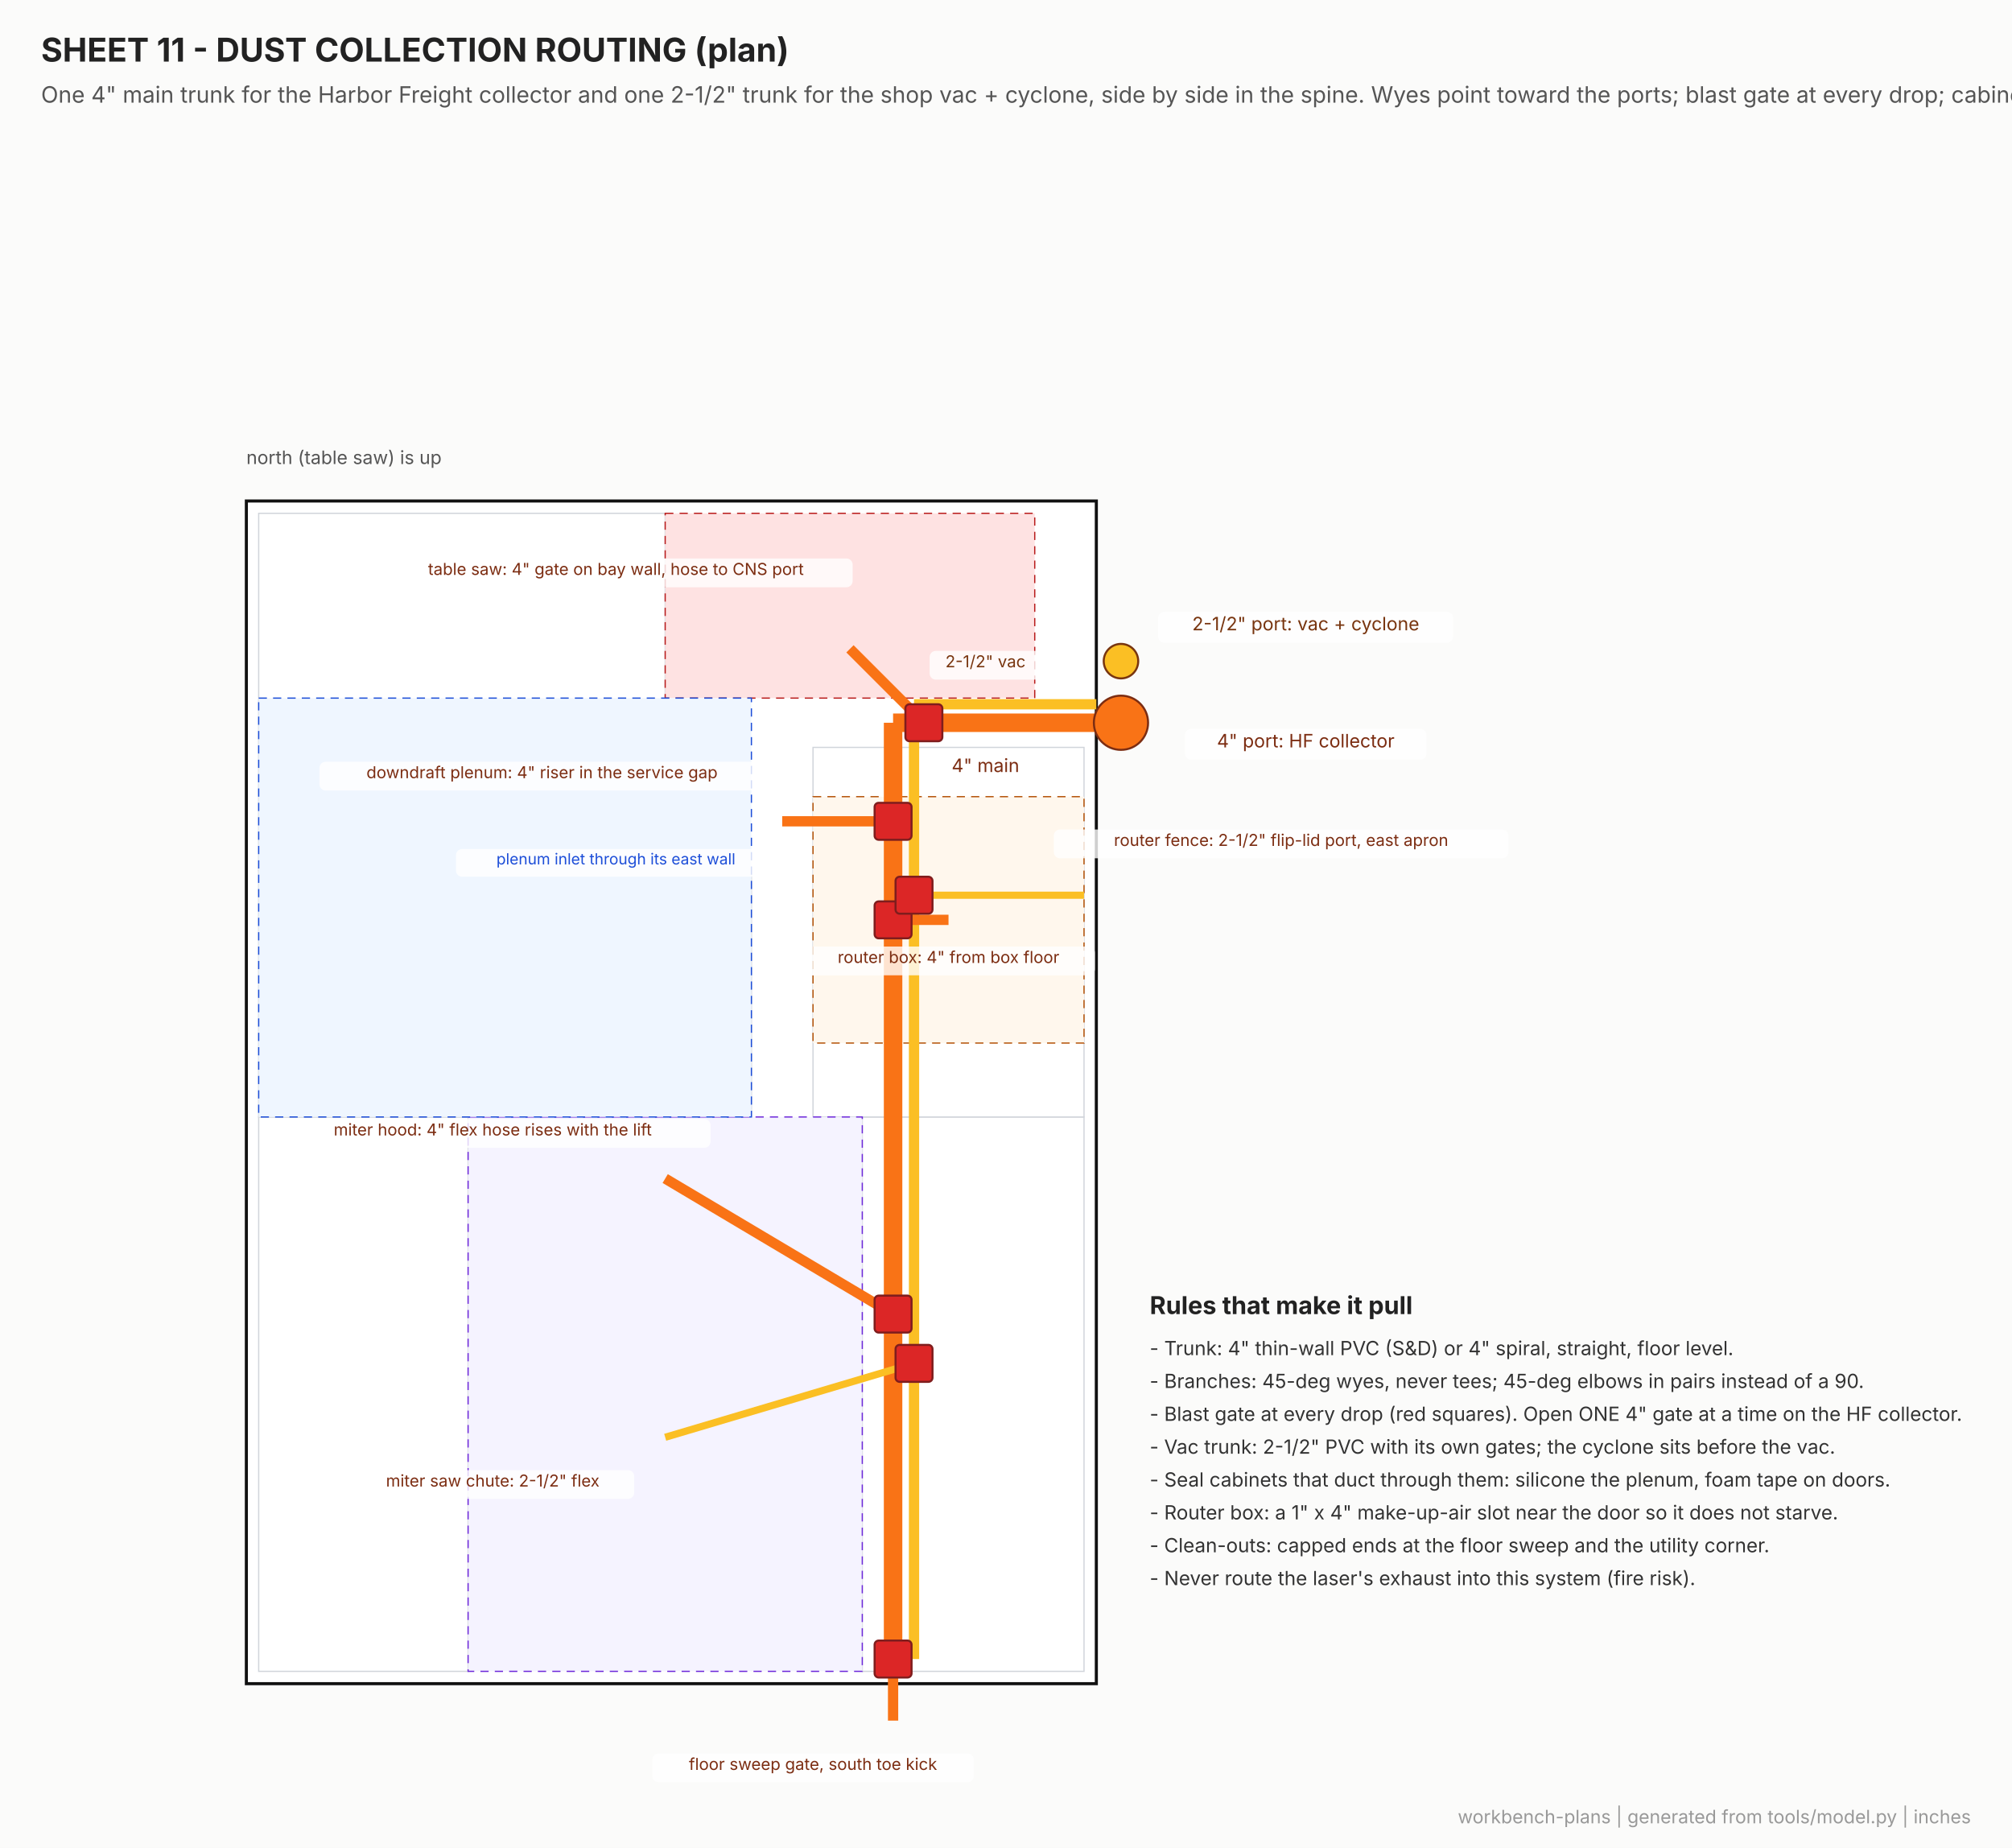
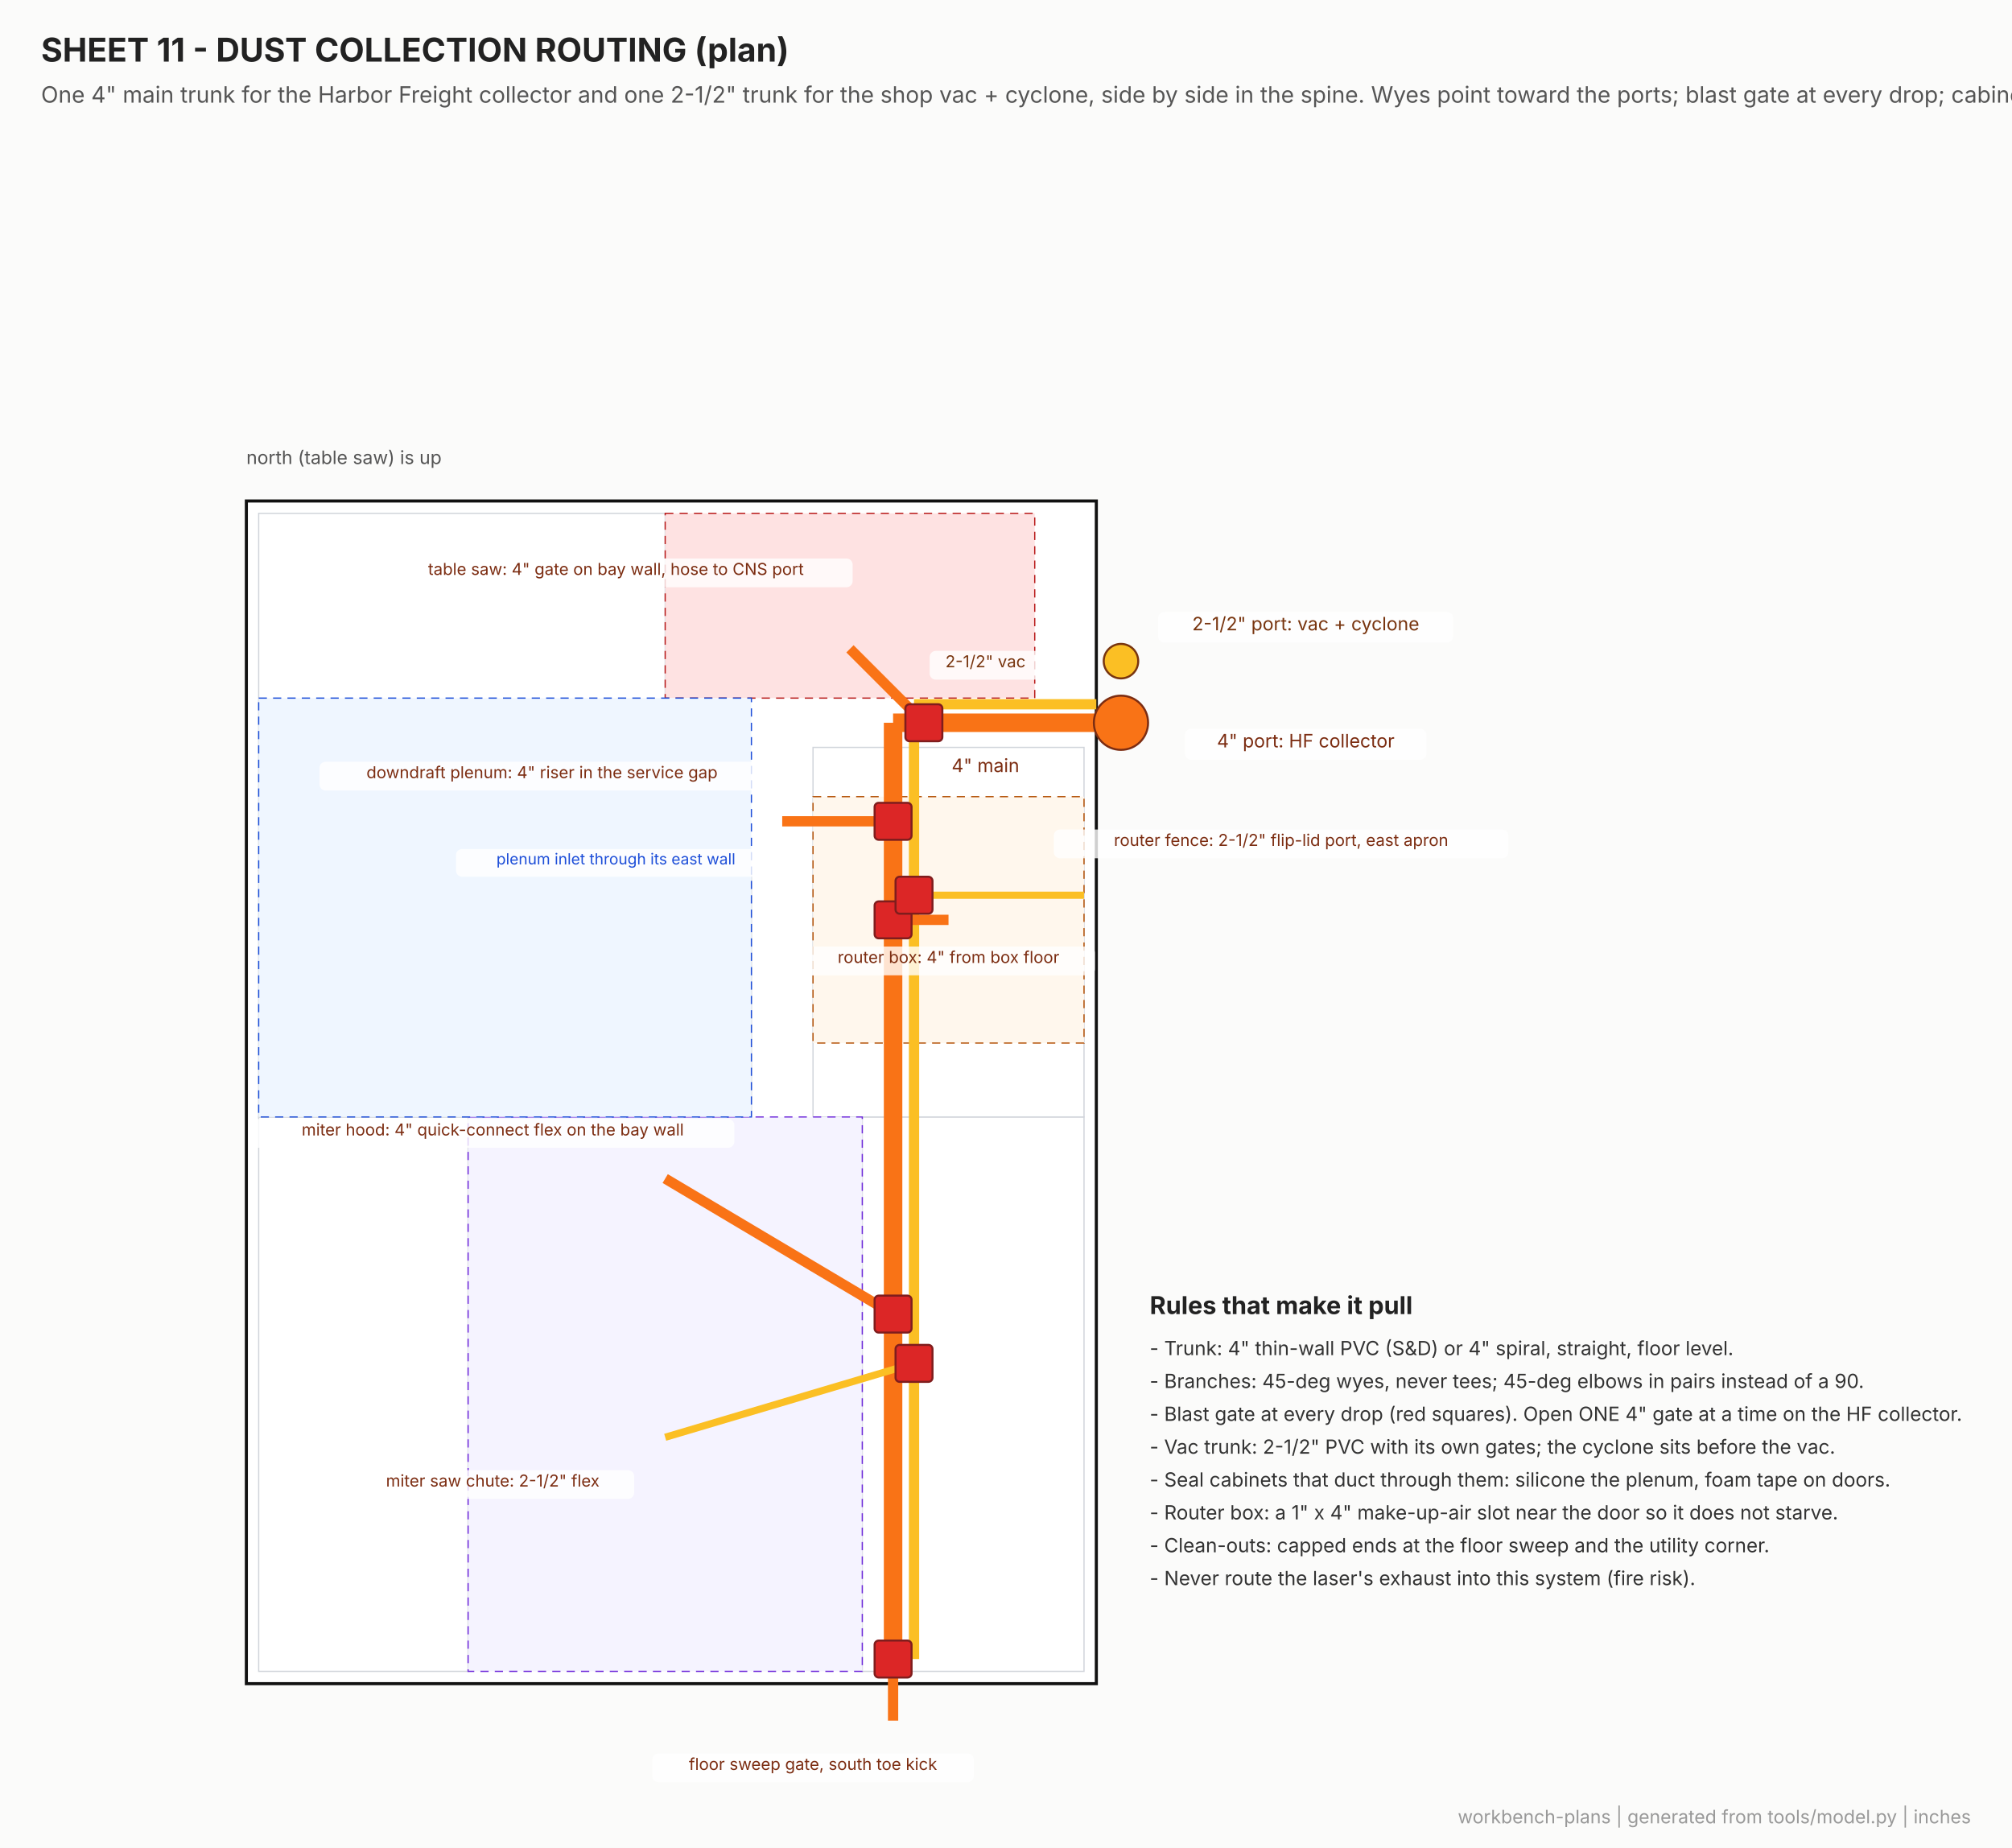
<svg xmlns="http://www.w3.org/2000/svg" viewBox="0 0 980 900" width="980" height="900" font-family="Inter, Helvetica, Arial, sans-serif">
  <rect width="980" height="900" fill="#fbfbfa" />
  <text x="20.0" y="30.0" font-size="16" fill="#222" text-anchor="start" font-weight="bold">SHEET 11  -  DUST COLLECTION ROUTING (plan)</text>
  <text x="20.0" y="50.0" font-size="11" fill="#555" text-anchor="start" font-weight="normal">One 4" main trunk for the Harbor Freight collector and one 2-1/2" trunk for the shop vac + cyclone, side by side in the spine. Wyes point toward the ports; blast gate at every drop; cabinets sealed.</text>
  <text x="960.0" y="888.0" font-size="9" fill="#999" text-anchor="end" font-weight="normal">workbench-plans  |  generated from tools/model.py  |  inches</text>
  <rect x="120.0" y="244.0" width="414.0" height="576.0" rx="0" fill="#fff" stroke="#111" stroke-width="1.5" />
  <rect x="126.0" y="544.0" width="102.0" height="270.0" rx="0" fill="none" stroke="#d1d5db" stroke-width="0.6" />
  <rect x="420.0" y="544.0" width="108.0" height="270.0" rx="0" fill="none" stroke="#d1d5db" stroke-width="0.6" />
  <rect x="126.0" y="424.0" width="240.0" height="120.0" rx="0" fill="none" stroke="#d1d5db" stroke-width="0.6" />
  <rect x="126.0" y="250.0" width="198.0" height="174.0" rx="0" fill="none" stroke="#d1d5db" stroke-width="0.6" />
  <rect x="396.0" y="364.0" width="132.0" height="180.0" rx="0" fill="none" stroke="#d1d5db" stroke-width="0.6" />
  <rect x="324.0" y="250.0" width="180.0" height="90.0" rx="0" fill="#fee2e2" stroke="#b91c1c" stroke-width="0.6" stroke-dasharray="4 3" />
  <rect x="228.0" y="544.0" width="192.0" height="270.0" rx="0" fill="#f5f3ff" stroke="#6d28d9" stroke-width="0.6" stroke-dasharray="4 3" />
  <rect x="126.0" y="340.0" width="240.0" height="204.0" rx="0" fill="#eff6ff" stroke="#1d4ed8" stroke-width="0.6" stroke-dasharray="4 3" />
  <rect x="396.0" y="388.0" width="132.0" height="120.0" rx="0" fill="#fff7ed" stroke="#b45309" stroke-width="0.6" stroke-dasharray="4 3" />
  <line x1="435.0" y1="808.0" x2="435.0" y2="352.0" stroke="#f97316" stroke-width="9" />
  <line x1="435.0" y1="352.0" x2="534.0" y2="352.0" stroke="#f97316" stroke-width="9" />
  <line x1="445.2" y1="808.0" x2="445.2" y2="343.0" stroke="#fbbf24" stroke-width="5" />
  <line x1="445.2" y1="343.0" x2="534.0" y2="343.0" stroke="#fbbf24" stroke-width="5" />
  <rect x="457.7" y="367.0" width="44.5" height="15.0" rx="3" fill="#ffffffcc" stroke="none" stroke-width="1" />
  <text x="480.0" y="376.0" font-size="9" fill="#7c2d12" text-anchor="middle" font-weight="normal">4" main</text>
  <rect x="452.8" y="317.0" width="54.4" height="14.0" rx="3" fill="#ffffffcc" stroke="none" stroke-width="1" />
  <text x="480.0" y="325.0" font-size="8" fill="#78350f" text-anchor="middle" font-weight="normal">2-1/2" vac</text>
  <line x1="435.0" y1="808.0" x2="435.0" y2="838.0" stroke="#f97316" stroke-width="5" />
  <rect x="426.0" y="799.0" width="18.0" height="18.0" rx="2" fill="#dc2626" stroke="#7f1d1d" stroke-width="1" />
  <rect x="317.8" y="854.0" width="156.5" height="14.0" rx="3" fill="#ffffffcc" stroke="none" stroke-width="1" />
  <text x="396.0" y="862.0" font-size="8" fill="#7c2d12" text-anchor="middle" font-weight="normal">floor sweep gate, south toe kick</text>
  <line x1="435.0" y1="640.0" x2="324.0" y2="574.0" stroke="#f97316" stroke-width="5" />
  <rect x="426.0" y="631.0" width="18.0" height="18.0" rx="2" fill="#dc2626" stroke="#7f1d1d" stroke-width="1" />
-   <rect x="133.9" y="545.0" width="212.2" height="14.0" rx="3" fill="#ffffffcc" stroke="none" stroke-width="1" />
-   <text x="240.0" y="553.0" font-size="8" fill="#7c2d12" text-anchor="middle" font-weight="normal">miter hood: 4" flex hose rises with the lift</text>
+   <rect x="122.3" y="545.0" width="235.4" height="14.0" rx="3" fill="#ffffffcc" stroke="none" stroke-width="1" />
+   <text x="240.0" y="553.0" font-size="8" fill="#7c2d12" text-anchor="middle" font-weight="normal">miter hood: 4" quick-connect flex on the bay wall</text>
  <line x1="435.0" y1="448.0" x2="462.0" y2="448.0" stroke="#f97316" stroke-width="5" />
  <rect x="426.0" y="439.0" width="18.0" height="18.0" rx="2" fill="#dc2626" stroke="#7f1d1d" stroke-width="1" />
  <rect x="390.7" y="461.0" width="142.6" height="14.0" rx="3" fill="#ffffffcc" stroke="none" stroke-width="1" />
  <text x="462.0" y="469.0" font-size="8" fill="#7c2d12" text-anchor="middle" font-weight="normal">router box: 4" from box floor</text>
  <line x1="435.0" y1="400.0" x2="381.0" y2="400.0" stroke="#f97316" stroke-width="5" />
  <rect x="426.0" y="391.0" width="18.0" height="18.0" rx="2" fill="#dc2626" stroke="#7f1d1d" stroke-width="1" />
  <rect x="155.6" y="371.0" width="216.8" height="14.0" rx="3" fill="#ffffffcc" stroke="none" stroke-width="1" />
  <text x="264.0" y="379.0" font-size="8" fill="#7c2d12" text-anchor="middle" font-weight="normal">downdraft plenum: 4" riser in the service gap</text>
  <line x1="450.0" y1="352.0" x2="414.0" y2="316.0" stroke="#f97316" stroke-width="5" />
  <rect x="441.0" y="343.0" width="18.0" height="18.0" rx="2" fill="#dc2626" stroke="#7f1d1d" stroke-width="1" />
  <rect x="184.6" y="272.0" width="230.7" height="14.0" rx="3" fill="#ffffffcc" stroke="none" stroke-width="1" />
  <text x="300.0" y="280.0" font-size="8" fill="#7c2d12" text-anchor="middle" font-weight="normal">table saw: 4" gate on bay wall, hose to CNS port</text>
  <line x1="445.2" y1="436.0" x2="528.0" y2="436.0" stroke="#fbbf24" stroke-width="3.5" />
  <rect x="436.2" y="427.0" width="18.0" height="18.0" rx="2" fill="#dc2626" stroke="#7f1d1d" stroke-width="1" />
  <rect x="513.3" y="404.0" width="221.4" height="14.0" rx="3" fill="#ffffffcc" stroke="none" stroke-width="1" />
  <text x="624.0" y="412.0" font-size="8" fill="#7c2d12" text-anchor="middle" font-weight="normal">router fence: 2-1/2" flip-lid port, east apron</text>
  <line x1="445.2" y1="664.0" x2="324.0" y2="700.0" stroke="#fbbf24" stroke-width="3.5" />
  <rect x="436.2" y="655.0" width="18.0" height="18.0" rx="2" fill="#dc2626" stroke="#7f1d1d" stroke-width="1" />
  <rect x="171.0" y="716.0" width="137.9" height="14.0" rx="3" fill="#ffffffcc" stroke="none" stroke-width="1" />
  <text x="240.0" y="724.0" font-size="8" fill="#7c2d12" text-anchor="middle" font-weight="normal">miter saw chute: 2-1/2" flex</text>
  <rect x="222.1" y="413.5" width="155.9" height="13.5" rx="3" fill="#ffffffcc" stroke="none" stroke-width="1" />
  <text x="300.0" y="421.0" font-size="7.5" fill="#1d4ed8" text-anchor="middle" font-weight="normal">plenum inlet through its east wall</text>
  <circle cx="546.0" cy="352.0" r="13.20" fill="#f97316" stroke="#7c2d12" stroke-width="1" />
  <circle cx="546.0" cy="322.0" r="8.40" fill="#fbbf24" stroke="#78350f" stroke-width="1" />
  <rect x="577.2" y="355.0" width="117.6" height="15.0" rx="3" fill="#ffffffcc" stroke="none" stroke-width="1" />
  <text x="636.0" y="364.0" font-size="9" fill="#7c2d12" text-anchor="middle" font-weight="normal">4" port: HF collector</text>
  <rect x="564.1" y="298.0" width="143.7" height="15.0" rx="3" fill="#ffffffcc" stroke="none" stroke-width="1" />
  <text x="636.0" y="307.0" font-size="9" fill="#78350f" text-anchor="middle" font-weight="normal">2-1/2" port: vac + cyclone</text>
  <rect x="102.0" y="856.0" width="444.0" height="12.0" rx="0" fill="none" stroke="none" stroke-width="1" />
  <text x="560.0" y="640.0" font-size="12" fill="#222" text-anchor="start" font-weight="bold">Rules that make it pull</text>
  <text x="560.0" y="660.0" font-size="9.5" fill="#333" text-anchor="start" font-weight="normal">- Trunk: 4" thin-wall PVC (S&amp;D) or 4" spiral, straight, floor level.</text>
  <text x="560.0" y="676.0" font-size="9.5" fill="#333" text-anchor="start" font-weight="normal">- Branches: 45-deg wyes, never tees; 45-deg elbows in pairs instead of a 90.</text>
  <text x="560.0" y="692.0" font-size="9.5" fill="#333" text-anchor="start" font-weight="normal">- Blast gate at every drop (red squares). Open ONE 4" gate at a time on the HF collector.</text>
  <text x="560.0" y="708.0" font-size="9.5" fill="#333" text-anchor="start" font-weight="normal">- Vac trunk: 2-1/2" PVC with its own gates; the cyclone sits before the vac.</text>
  <text x="560.0" y="724.0" font-size="9.5" fill="#333" text-anchor="start" font-weight="normal">- Seal cabinets that duct through them: silicone the plenum, foam tape on doors.</text>
  <text x="560.0" y="740.0" font-size="9.5" fill="#333" text-anchor="start" font-weight="normal">- Router box: a 1" x 4" make-up-air slot near the door so it does not starve.</text>
  <text x="560.0" y="756.0" font-size="9.5" fill="#333" text-anchor="start" font-weight="normal">- Clean-outs: capped ends at the floor sweep and the utility corner.</text>
  <text x="560.0" y="772.0" font-size="9.5" fill="#333" text-anchor="start" font-weight="normal">- Never route the laser's exhaust into this system (fire risk).</text>
  <text x="120.0" y="226.0" font-size="9" fill="#555" text-anchor="start" font-weight="normal">north (table saw) is up</text>
</svg>
